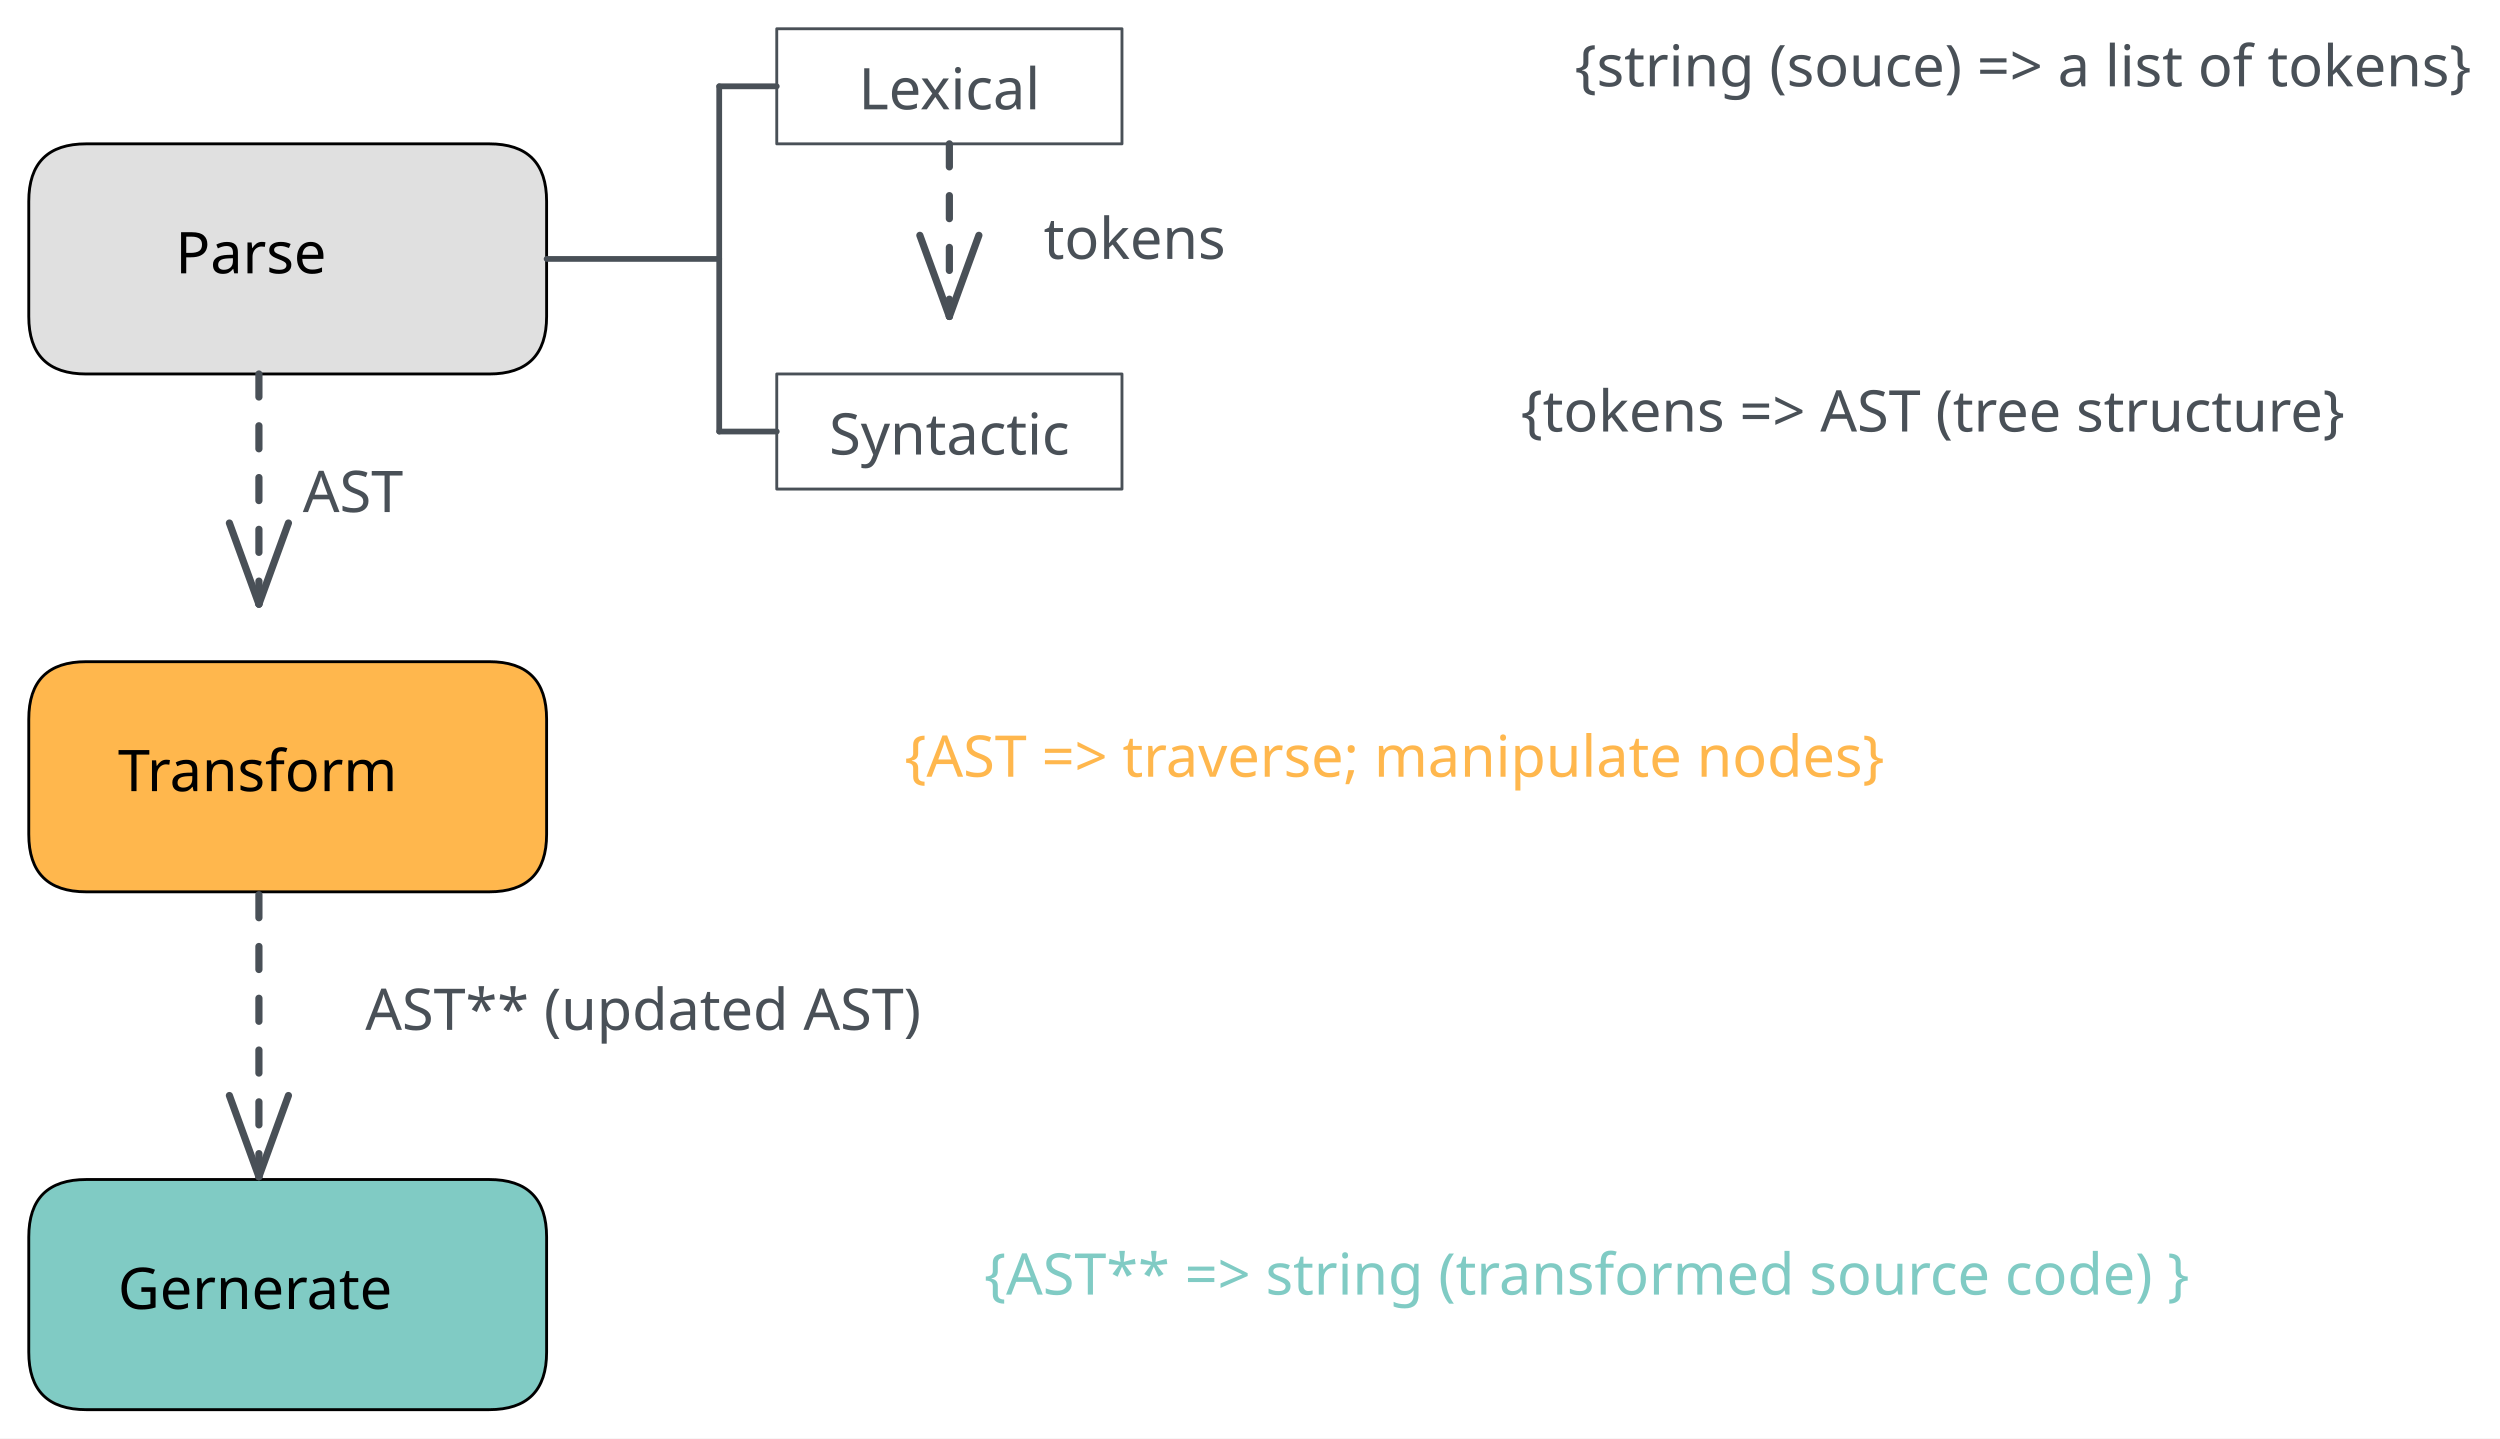
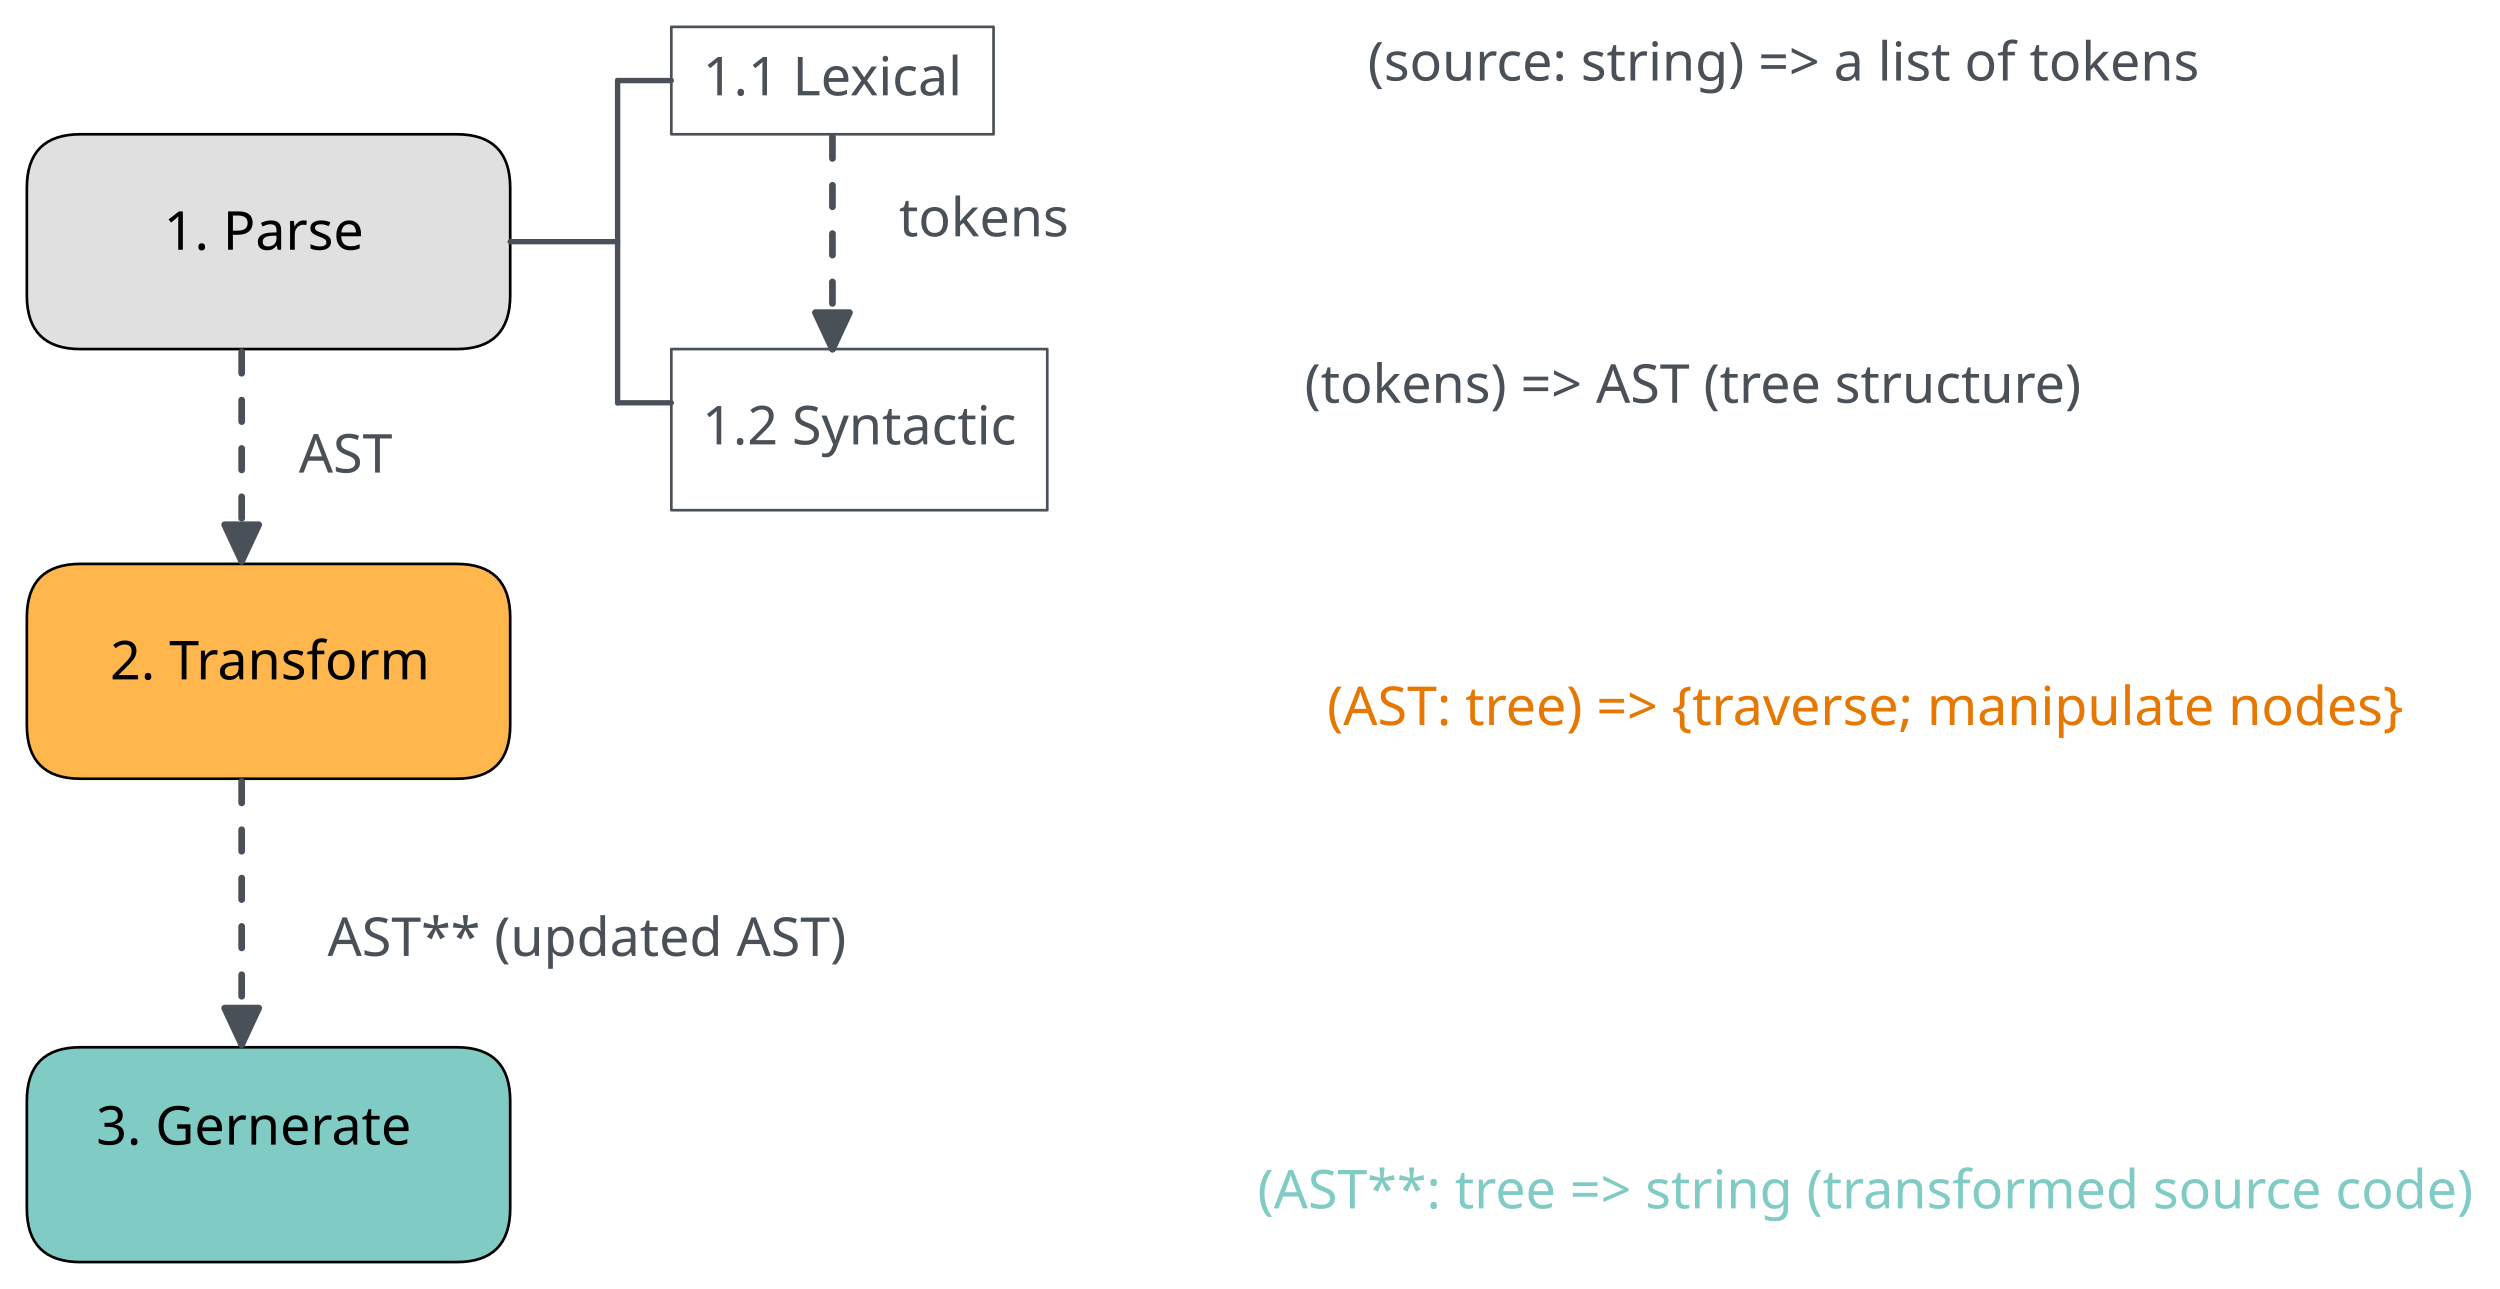
- <svg xmlns="http://www.w3.org/2000/svg" version="1.1" viewBox="0 0 869 500" width="2607" height="1500">
+ <svg xmlns="http://www.w3.org/2000/svg" version="1.1" viewBox="0 0 931 480" width="1862" height="960">
  
-   eyJ2ZXJzaW9uIjoiMSIsImVuY29kaW5nIjoiYnN0cmluZyIsImNvbXByZXNzZWQiOnRydWUsImVuY29kZWQiOiJ4nO1cXGtz2khcdTAwMTb9nl9Beb4kUyHT727N1m6VsTEhfmBcdTAwMWI7Md6dSslCgGyBsCReTuW/b0tcdTAwMTgkhCSEXGY2qVx1MDAxOacqNt163JbOuefe2938eFco7LmTvr73Z2FPXHUwMDFma6ppNG11tPfRa1x1MDAxZuq2Y1g92YX8z441sDX/yI7r9p0///gjOOOTZnWnZ+mm3tV7riOP+6/8XFwo/PD/XHUwMDBm3cfWNVfttU3dP8HvXG5uhZVo45nV8++qXHUwMDEwoCDOIZ1cdTAwMWZgOIfybq7elL0t1XT0oMdr2jtcdTAwMWY3vt7v1ztden9hO6PzXHUwMDA2qbY6wU1bhmnW3YnpXHUwMDFi5VhyIEGf49rWg/7NaLpcdTAwMWTZXHUwMDBiI+1JZ9nWoN3p6Y43eDBvtfqqZrhcdTAwMTPvOiBonT6B8HFjb/go+OydUVxmnzK9+YFlWrZ389+A/1x1MDAxM9z+TtVcdTAwMWXa0oZeMzhGXHUwMDA33r/gmNFsSFwiuG5HN9pcdTAwMWRXNobaXHUwMDFj3X+skCNcdTAwMDVcdMxx0OPdoV9tXHUwMDA2L9hvfbp8OjdKx9w5XHUwMDFjju61YbvS2Vx1MDAxZrG95/6/os+vo9r95+e051x1MDAxYlx1MDAxY1x1MDAxYYT3sVx1MDAxY1x1MDAwNVFcdTAwMThIoTesO72jQ2iPTsfD7/vu0ck9rJTb82stoE61bWu0N+/5uWTaoN9Up1iCjFx1MDAwMqBAyihCfN5vXHUwMDFhvVx1MDAwN+9CgammpT1cdTAwMDTg81t/flxcxPzUzFK1cdAgOi2VzkDt/HpcXO2Y1zi4zsxEV1x1MDAxZrt7i3DgcFx1MDAxMVx1MDAwZZwuvUlcdTAwMTbzXCJcdTAwMTFJwdkmYPS23NkyXHUwMDA0n7FPXHUwMDA1QlxiQIZj3FTIXHUwMDBiRdxcdTAwMTRcIohyKrGTwU1Fsd5cdTAwMWKY5rp4XFw4Z1x1MDAxMZFcdTAwMDHAPGB5XHUwMDBlUbWdkNdtWT23bjz5VoOF1iO1a5jeU8dcdTAwMGLX2DeNtjf6PVNvuVx1MDAwYt7bNaRcdTAwMTLMu12rXHUwMDFmhpOjS1sjd9HkXVTZaleb0UFYttE2eqp5tWB1LL0ySVxuXHUwMDA1Se9KcFx1MDAwNlx1MDAwMGZcbs7wrqZMvq6VXHUwMDA39pfKhTX+2tGbSpU/XVxmLnaFXHUwMDE22SRFvMxcdTAwMTO0WnecNPNcdTAwMGJcboTEXHUwMDEzclx1MDAxMTzzeDbf1rSJe+p+u/zSO6XfjerFY/PK3rqgTCqTRutcdTAwMGK+7YLi4Lvl3MAj3Pi8KUFhcuxK4Fx1MDAxN3JcdEq8VmSJnyBDXHUwMDEwYcpEdrRffv32YHZcdTAwMTSBa8Rm57fNfbc1QDuOdrqomFx1MDAxMNDtwFx1MDAxZPBluIdkd1x1MDAwNneMkfQxXG6B/8A9u16tLUyegVe22nNalt1dJT25lWxccs1cbozJr1tcZkZcdTAwMWLnVFx1MDAxNlxcYIK4XHUwMDEyYHBcdTAwMTWVr0rsblRcdTAwMTaN/lx1MDAxOEyMxzv7kJaLlztO5YhwIfYy5Vx1MDAxMkC700hu5WKcXCJGXHUwMDA1XHJcdTAwMWNsPJO/69wxv1x1MDAxZZ3UXHUwMDFlq5XPV5VzUqrsX//iTEZe9Lld4UpGO+VcdTAwMDJQyLmSXHUwMDE57OObg/PB4fHxabs86ShXg1x1MDAwM2aXhztcdTAwMGX2iG4h8TLdSlx1MDAwNDtgy2AnYkm3XHUwMDEwhYRcdTAwMDNC6JuhfW08bk1ZKrotnb404X+9WG0hZOGUbWtL2JxYqk1JcM/djlx1MDAwMtonXHUwMDE2XHUwMDE2/c4jfDxmZ1xcWS46+GNYgFwiXHUwMDA1i363XHUwMDE48rtpRYc0iEchLFx1MDAwM1x1MDAwM0B5KoRdT0L7qi3xkEDdjqp1XHUwMDA2tp5EXrRcdTAwMDXyhkmQo6SAOFx1MDAxMlxiUWWpeuBTLlHuXHUwMDExhFx1MDAwMFJCs3jAzDVcdTAwMDWiKFxugFxcoTxXjNa3jKgsXHUwMDA1f1x1MDAxNYJcdTAwMDfpf5j//dfH2KNZ0uFLjsRUXHUwMDFk98DqdlxyV47j3LMhaq/jqrZbMnpNo9eO9um9ZkKPf9a+p4xcdTAwMWRdXaKgPC/al8K80vBbr4GKZ7Y6ao+QdVuxn2rZmMdcIsyDaJl6McxcdTAwMGJcdTAwMWa2XHUwMDEx7v0mmNBcdTAwMTWWRzJ3kHXQq8d5uW8s7Ui0cUY7XGYxwVxmkI1W8jzWXHUwMDExgWTMXHUwMDE56MxbsW7haImhX5Z28Yxcbs1fJb5jiGVcdTAwMTYlXGKA2YtcIlx1MDAxN41cdTAwMDfWgvUvxTq8M+xvtSugOie7o1Dx4WWqZ9mUOM88XHUwMDE0SlxyXHUwMDBlnkkpgOBMYSC+XHUwMDBluIXI8Zl5XG5QXHUwMDAyNKzBvHz4zsibdVx1MDAxOLBcdTAwMWRfgFYpcC7iwcRqJCVcblx1MDAwNoyj7LyrXl6OMLhng75GajXDKVx1MDAxZVx1MDAxYq0vv1x1MDAxYe/emHRcdTAwMTAzyjhEXHRp3dZYhzlcdTAwMTa58rV/WFdIijJcdTAwMWKuc9w67l+ZpcHBUC9WhzdogpajzOVJZU7YXHUwMDAyJouQLEeZJMTMfNPKf7swk1xiIahQlupY3iNn0cZgXG5SoVx1MDAxOFx1MDAwMLTR1G5aJFGUMM9zTFx1MDAxN/+QQ5fsKrx3rIGmfyj8+z9cdTAwMDW1YFx1MDAxYY5bsFpcdTAwMDVXPpSe83NcdTAwMTOzybZcdTAwMGav8Fx1MDAxM9rmdHKmUaXxrlXGZ+dcdTAwMTMy1IetYbf6rdurNfRl3sWU9n1BXHUwMDEw0UAshnwwzpmTNK3ZSn3lTdd1pFx1MDAxMtDxPizneYxcdTAwMDMoKOVxXHUwMDE0xIkrNqQ6XHUwMDAxknFcdTAwMTVAxpp8rPNccmGoXHUwMDA271x1MDAxZsb1g7NquXjRbzVOvvfap9VQSf5j/GWfXHUwMDAxeDOg46all1x1MDAwZdrdyVWjdFPqXGY3sejJl2pcdTAwMDWgMFwiV3uNXHUwMDE0psSPMoNC0VDxe0pcdTAwMTKMlklcdTAwMDJfuvDp70lcdTAwMTJI5Fx1MDAxYpZcdTAwMGY0rlx1MDAxOFx1MDAxMlrmXHUwMDE3XX3JmFwieHjWe3PFkLwp2UynTvSxp1x1MDAxN5uQXCJNmqzbKVrUNZrNsE/PXCJHqyQjqlCz8cRSK9PUMVlaszYveHBcdTAwMTmlXHUwMDAwXG7XmDrunlxmTs+/Nj5cdTAwMTdcdTAwMGav7y+UWpM+3n3Xd4Vcclx0aVdUZbdY7Vgl1vPUXHUwMDBiXHUwMDAyySGIc1x1MDAxNDxcIkxea2L4qjx64upcdTAwMWR4XHUwMDA0XHUwMDBm5VZcdTAwMTVcdTAwMWSicaVtxquFz6eVXCK0Stvib/j6XHUwMDFhtGrCmfBEjihYXGLEQGhKeuXyitSnvKNcdTAwMWOJimw0p9ogR1Zo9Wx6TMFcbqNcdTAwMTjmqE6sokhcdTAwMWHcXHUwMDEwolxmrVx1MDAwMbf8OuNZWp9IbdCkqqy1TmltYYpI0FxuJ1x1MDAxZZWgwMhcXNxSXHUwMDEy5zJcdJMpMlx1MDAxMzj7Llx1MDAwZcFcdTAwMWYvn/qPinYwPtBcdTAwMTDYXHUwMDFmXHUwMDFl49tmXHUwMDFlar1e1Y9Hq+0vk5+lMsmMVji0yjxtXHUwMDExXCJElHjxW/zSpS1V/SjAXGZcbvhqvPoxzd29fH6/flV479q6XpAjXHUwMDFhaO7A1n+uxba1Klx1MDAxMuvUXHUwMDFlVthcdTAwMThLtixZXyTjW0AjI1x1MDAxMTSGXHUwMDAxnDKrzNJg/vq5VFwifZuq09HfpuTHOSFUwNhcXFxuJsZcdTAwMTdcdTAwMThcIsazrcNeL5VaO3CaN29vXpltdFo5iERnXHUwMDFiXHKzZFi+89BcdTAwMDZcdTAwMGKA8F6+2vee3XPDPN7d1HR1uPpcdTAwMTLP6fTta2mcJtE1WtlcdTAwMTaKiH8ovXKJXHUwMDE2XCKQXHUwMDAxXHUwMDA1x9VcdTAwMTChiDbOU1x1MDAwNlxiXHUwMDE0rzqCt0BqwVx1MDAxNbJji0XEq5A6ff9umNSfYORnl1g+eODX9+VcdTAwMDEutVu3XVqFXHUwMDAy1a/LWcqgXHUwMDA0kk9cdTAwMTBzXHUwMDA0OMBhjfFcdTAwMTDPPylcbsBcdTAwMDRCwSjCXHUwMDA0x2xcZsUxK313rD76tlx1MDAwZSC+QCqgXHUwMDAygcxcYmO3fSbWR+UpfvKaaXv6OlE0RoihXFyaPlx1MDAwYoxlpPnrzdJ5RsdyalXqXHRp4mIvglx1MDAxMFx1MDAxNutsmnmsKzekZbXulcMjUNHItX5UcnY79aSh4UfPiPI7urdtndSTXHUwMDA0PjYt9Vx1MDAxNJR7SyjRq2We/tQ3h1x1MDAxNPFXzDy9XFxOpnTSXHUwMDE5eojT/1Xoqj2jPzClVYWe1dSdXHUwMDFkyT4z2JmPc8mbTomQXHUwMDEygvFcdTAwMWGbd0aVmuncYFJv2lx1MDAxZK2PTp3KRNlsvecl4lx1MDAxMs86xlx1MDAxNllXTNlk/dJaKkdZiCfVXHUwMDAzY2XB271CLZViwCjOXHUwMDE1rOZi3rScslx1MDAxM+R6NiWVP5FELjRcdTAwMTeRmFggyGWUJ7LTJ30j4G7SJ5rNQlx1MDAxNp1cdTAwMDbZXHUwMDFjfWKyYmVp+5vMuKBMXHUwMDAx6asuk5ShnlwiUC7yZEyo0r+9orDJhCrJhPR9yCFcdTAwMTOKuWzY8MrPKGO3l1ErXCI4/F3499rTmslT/1x1MDAxMFwi7H0hQfa5XHUwMDE3c6yfnV5qffdWP+1cdTAwMWOxh1x1MDAwM71xe7XzzoQlZs1QRPJmXHUwMDEysWuD67FDmpym05xxKFxipa+r01xmUJxv0U0unZaB5++/XHUwMDE33j+b4c19fNhcdNGOsytcdTAwMTfrUHLWyaSMXHUwMDAwgNdIO1x1MDAxZlx1MDAwMLosnWn18iNcdTAwMTOoczt4dJ7U/V8r7UQpXHUwMDAxcHRr+jppJ4WZvnZFwTLtxFxivtrmomnaSVx1MDAwNFx1MDAwNq+bdkr0yoRutqLZnX3riMTy9NtcdTAwMWFcdTAwMGKaTOs+XHUwMDE0dif/zGzwlIbvntVzT+3366583PPQYm9o6KNS7Df2eD/e+T6JPbro3pv78fPdz/9cdTAwMDMnxsJcdTAwMTkifQ==
+   eyJ2ZXJzaW9uIjoiMSIsImVuY29kaW5nIjoiYnN0cmluZyIsImNvbXByZXNzZWQiOnRydWUsImVuY29kZWQiOiJ4nO1cXGtz2khcdTAwMTb9nl9Beb5kUsHT70e2dquMjVx08Vx1MDAwM9vYsfHulEtcdTAwMDZcdTAwMDGyXHUwMDA1wpJ4OZX/Pi1wkFx1MDAxMJJcdTAwMTBcdTAwMTgwnlx1MDAxZFJcdTAwMTVMd0t9Jd3T59zu2/rxIZPZcYdcdTAwMWR950tmR1x1MDAxZlQ106jZWn/ns1fe023HsNqqXG6NfjtW166OWjZdt+N8+eNcdTAwMGb/iN2q1Vx1MDAxYVx1MDAxZqWbektvu45q91/1O5P5Mfo/0I+tV12t3TD10Vx1MDAwMaMqvytCwoWnVnvUK0OUXGJcbimdNDCcXHUwMDAz1Zur11RtXTNcdTAwMWTdr/GKds5cdTAwMDaV71x1MDAwZnvlZos+nNtO/6xCivWm32ndMM2yOzRHRjmWulx1MDAxML/OcW3rUb82am5T1cJQedxRttVtNNu64108mJRaXHUwMDFkrWq4Q+88wC9cdTAwMWTfgWC7gfqFkf/bO1wiXHUwMDFiPGTc+b5lWrbX+W9g9PG7v9eqj1xyZUO75rfRgffPb9P/dUnCP29TN1x1MDAxYU1XXHUwMDE1XHUwMDA2ylx1MDAxY310WyFHXHUwMDEyXHTMsV/j9dAp1vxcdTAwMDc8Kn2+eD4zckfcOej1XHUwMDFmqr1GobnXZzsv9X+G719Tszsv92lnZHDgXCK8n/mwXHUwMDEzXHUwMDA1XHUwMDFkKfCEdad9eFx1MDAwMO3+yaB3t+dcdTAwMWVcdTAwMWU/wEK+MTnXlNdptm31dyY1P2dM63Zq2tiXIGOYQFxmXGKRXHUwMDEyTepNo/3oncg31bSqj77zjUp/fo72eVdcdTAwMWa4Ue6OaJy7Q8QlQIxynNrfc8XKfoXoNJc7XHUwMDA1pbOrQbFpXuEt93dcdTAwMGWn/Z3Ttbg7l7PeXHUwMDFluPcv3k5cdTAwMDVCXGJAht/M2WPdXHUwMDExIVxuOJUs7I7trmnGOKT/4K22WzaevbtcdTAwMWZcdTAwMThevNJDrWWYw6knPvJUZSnczZxptqNcdTAwMDfvt6OrXkfOKaba75lGw/PmXHUwMDFkU69Pu7lrKIaYVLtWx6+tqv41dTq7WFx1MDAwYl+HZVx1MDAxYlxyo62Zl2FbXHUwMDEyMZbIK0zEXHUwMDAyjSAmpKKW1Di7KuW79rfCuTX43tRrssifz7vnW46zXHUwMDEwr7DXsUq9fs9JbXlWgZBcdTAwMTDgXHUwMDExy1x1MDAxY6DdlqpD98S9vvjWPqF3RvH8qXZpr51VhoVhpf5cct+2QLZ7Zzk38Fx1MDAxMFe+pmOVz0nnXStbIcgp80e5tbBcdTAwMTXlcSCSgGFcdTAwMDYkkKlBdPH9+tFsSoFLxGZnt7U9t95FW1x1MDAwZVwiOk1W4nVcXFx1MDAxNVx1MDAwYlwiXGZnQTRLVlx1MDAxMGPEXHUwMDAwkFx1MDAwNP7dQDTP2Vx1MDAxNVx1MDAxN1LKXHRcYjv72rhcdTAwMTDtZi5tre3ULbu1XHJ8OGXPKziRhVx1MDAwYiecqFxci1x1MDAwMab0b2o8X+bYfT8vKp1cdTAwMDFcdTAwMThcdTAwMWFP9/ZcdTAwMDHNZy+2XHUwMDFjzyFSROR1rChA9b5KlmZFxqnS+4L69zxcdTAwMWHPdzp3zO+Hx6WnYuHrZeGM5Fxue1fvXHUwMDE5z5tcdLUkjvN2SVx1MDAxOVx1MDAxM5DL9FxucHCzf9Y9ODo6aeSHTXnZ3Wd2vrflzk5Czk7Frlx1MDAxYUdcdTAwMDXEkmJcIlSMv1x1MDAxZd9HXHUwMDExkVx1MDAxN51VhIhCwpVcdTAwMWLQN3P+XHUwMDA0umGQXHUwMDEygMPuuTa6wbuZgm4rJlBW/K9cdTAwMWRJOFx1MDAwNE9cdTAwMWQ1YZSqulx1MDAxYd1eXHUwMDAz5YRsSkTgyMZcYlx1MDAwNMLYXHUwMDE4XGZBRFx1MDAxOKZcYqSf7HjgblOCxrGFRaf5XHUwMDA0n47YKZcxXHUwMDEwbGrVZtfW40CINlx1MDAwNkJcbqZBmE2Iw4ikgPJE1LmeXGLoaLZ66LPII1x1MDAxMaQzgzvEkVBySkbDbj14ilx1MDAxYu7T4MlxNdvNXHUwMDE57ZrRboRcdTAwMGbR27WYXHUwMDFhU3PcfavVMlxcZcaZZbTdcIvRefc83mrq2lxmXHUwMDE41Jlj6zre6aZcdTAwMDcp/6+Mf8dHPyZ///k5sjWJa/4h+L0o7lCszlx1MDAxM0JiJfO4P/bPnWPsXbcrKHtqa/1GXHUwMDFmWbdcdTAwMDX7uVx1MDAxNFx1MDAwN7tE5tsg6ELMl4XoVaj7TTChSzaLuFxiwE119WtKnVJcdTAwMDZcdTAwMTGm/2BuKzA31Zot1lxcPd5cdTAwMDUxXHUwMDFhp04hXHUwMDA04dJfIOVSMCmJ9IXCPJBWXFznqH7UuTRz3f2eni32btBwqbmVzYGUXHUwMDAzf5BcdTAwMWGDNCFcdTAwMTh7XHJIXHTyNYY/u+KvOr6gVCliQYWMnltZXHUwMDE3RjFXfLyuKf5pxehZ+nG8ovslo65CIfj3zL//k9EypuG4XHUwMDE5q55x1YW1nUj1XHUwMDE56GJKfdqj27l68ZnK0JXDXHUwMDBlQY5cdTAwMTlcdTAwMTHpJangT1x1MDAxN8+dJ1ndXHUwMDFm7FdcdTAwMTHY61x1MDAxZOHb2rbDTk7Dbk3UiDlLgzqo4kDCmFx1MDAxNNFzIOvDXHUwMDFkVd+bw93YY0duvFe+zHx0bV33fLtbdVWY8vt2YG6ekYl4XHUwMDFiT1x1MDAwMUVq0fhJR0ZcdTAwMDBDXHUwMDEw0/RqNHlFZVx1MDAxNYiraU5TXynkXGJcdTAwMDC7IPBcdFxc7pj45GtcdTAwMTCYXHUwMDE4XHUwMDEy4l3JJcBcdTAwMTIjgChTKlTPwlxiNuRcIoxLhFxiZEDiTdKhN8tcdTAwMGaZWGraJSRZ/enMX+lJxVx1MDAxNFx0QiMgV7ujJ71cdTAwMGJDn0CjhtbxbH4pmCxcdTAwMDFOa+M4XHUwMDEzkteSXHUwMDAzJmSXsmHFKlxcuZdcdTAwMTFaTlipXHUwMDE2zyZ6qPfhYlWCO3YtXHUwMDEzYiakwGCBjIDuI796yHdxrlG/bdFcIlx1MDAxNKh8ld/2cVxikl2oXHUwMDE0J+BcdTAwMDDDwPKidzTfleopXHUwMDEwXGJcdTAwMDWjXGJcdTAwMTOckJXz6mkq/5JcdTAwMTNcdTAwMTY7XHUwMDA1lNDziOiEgcRcdTAwMDHI8X68n/yytc0qK1x1MDAxMl9o7XJdwsKzYynEXCJcdTAwMTCr1Vx1MDAxMYCCIIBRerH+VJY3pG7VXHUwMDFm5MEhKFTJlX6Yc7ZdrE9PZCXlhuqM87lrNjFiXVx1MDAwMTqNWFx1MDAxN1TFR4CgTWt1NeBsMEZW7vol42nfkVx1MDAxMv6hxjLP9/R/ZVpa2+h0TWVdpm3VdOfndsj2XHUwMDA17E1EYdxkMo5cdTAwMDUhXHUwMDE0XHUwMDE0XGJcIlx0Sj9RdV55ZHVY/pYtw3vDvi5dXHUwMDAyzTne+kWcXHUwMDE1zycn0mPg1PGrOFx1MDAwMlxiziRcdTAwMDPz0umyt4dw/+CiZlx1MDAxZndPaWOPXHUwMDE0T2711WRcdTAwMDL9M/HsfVx1MDAxNlx1MDAxM7sornkqXVx1MDAxYrvYXHUwMDEzm1FOJYBcdTAwMTJjkj68Ll5cXPQxeGDdTpWUSoaTPTLq395cdTAwMWI831x1MDAxOJsqmqCMQzQ3s+FcdTAwMWZw+ud97+BM3uKEwoWTKWdAJFx1MDAxN4ylz7qr1PP49GxIenqv3mtcdTAwMTWvW+1SRV9GxW4uXHUwMDExibIwfb5upSdcdTAwMTGiMFxuo2RcdTAwMTakjKtcYoJSPi+XXHUwMDE267XG3Z6du6738lx1MDAwM/Q4vLfQw2lwumZ5XHUwMDE0L1x1MDAxN6dGXHUwMDA2TVx1MDAwMVx1MDAwNynBh8dBef+0mM+ed+qV47t246SYNmG9ctOlg5ql5/ZcdTAwMWKt4WUld5Nr9t4u/E1EXFxcXNBIYrP+mFx1MDAxNFx1MDAwMkKZnlxyo2/llmONhrCG0e765nKCq2lJmetQxVxi3paFeZT4hmhLmpZW33xmp8VcdTAwMWE3YsHMsT7wosOF5m/mplx1MDAwMraMWi3IUNNR5jxqmd2j5Zu5PDfS2O2/mFxiLCRcdTAwMTXpg8vWcffk7Hvla/bg6uFcXJZq9On+7r1x41x1MDAxYSNLXHUwMDE4lSDIXCL0K1x1MDAwNEqRQDwvuNw6anzZl5DvP3PtXHUwMDFlPIHHfL2IXHUwMDBl0KDQMKM5bIS4udQ4j3GjO3x7xlVcdTAwMDNcdTAwMTfGXHUwMDAyL7Ketlx1MDAxNOOyeFxicyFcYqBigU0liVx1MDAwZm9LIVx1MDAxY6LctVx1MDAxMi5ORbhIYskohu+Ub9XIXHUwMDFmXHUwMDE4XHUwMDA318+3KFNcdTAwMWUqKqwqutwo484hrFnGXHJcdTAwMWGaiNXYdFxmXHUwMDExn40hXHUwMDAxXCJSMW56gZw8eG3nKihcdTAwMGK/cEOuL/1cIlx1MDAwMqtcdTAwMDFcdTAwMWT5glXOXHRRKucttfFrUjZcYuRsKaymTNlIVqWZQMpGoOxVXHUwMDE5XHUwMDFhyajMTGdoXHUwMDEwJChcdTAwMGb8n8KId5aiMdVcdTAwMWHLhZrzQPNcdTAwMGbB74WXguPf5oDVoOXp1fTJXHUwMDFi/ULJdG4wKdfsZrWDTpzCUK42bXNccsNW4D1Jo2FLrC9QXGJcYrqkoJ5cdTAwMTGMpeCBXHSV9yMyNp6MkZBcXL3pfIw06dOx+oHIWFx1MDAwMYFcdTAwMDBcdTAwMDNoMSQm7zHeTiSScFJcdTAwMDZcdMdcdTAwMWFrXHUwMDE1XHUwMDEwciZXk0tcdTAwMDIlhlx1MDAxYt1e5G0hhDKQUrd64k+dKLm+XFzN5FdcdTAwMWNk/s9yNaday1WlZVx1MDAxMlx1MDAxOS6cjCdcdTAwMTRzxS9cdTAwMGKkeJlcdTAwMDP99OSi2nFv9ZPmIXvc1yu3l1s/nLDYrEwoQnmZJGTXXG6XtmGqXHUwMDE3pimxz6EglEaT/t+ErPfKl58+ZT6+mOHthojeovFcdTAwMDaZlDN2LSenefw0gLrXTI3vXHUwMDBiJHU9XHUwMDAydJE7rZbzT0yg5m33yXnW9rY7s5Kx6U1cdTAwMTgoQU6H33SxUGZlpJaeyayUmGOGXHUwMDExXFxcItv5XHUwMDE1uSBKv1O62czKT5/GuYpequJ4b5+3z+jlzUbKpcf7/jJVq7Ytu6JcdTAwMTY1eozHXHUwMDBmLyy6o3U6ZVfd9onK2OlcdTAwMTl6P1x1MDAxN/l2MO/jXHUwMDFkP0KzXHUwMDA3XHUwMDFi3XuCP35++PlcdTAwMTeUNs2EIn0=
  <defs>
    <style>
      @font-face {
        font-family: "Virgil";
        src: url("https://excalidraw.com/Virgil.woff2");
      }
      @font-face {
        font-family: "Cascadia";
        src: url("https://excalidraw.com/Cascadia.woff2");
      }
    </style>
  </defs>
-   <rect x="0" y="0" width="869" height="500" fill="#ffffff" />
+   <rect x="0" y="0" width="931" height="480" fill="#ffffff" />
  <g stroke-linecap="round" transform="translate(10 50) rotate(0 90 40)">
    <path d="M20 0 L160 0 L168.75 1.25 L175 5 L177.19 7.81 L179.69 15.31 L180 60 L178.75 68.75 L177.19 72.19 L172.19 77.19 L168.75 78.75 L160 80 L20 80 L11.25 78.75 L5 75 L1.25 68.75 L0.31 64.69 L0.31 15.31 L2.81 7.81 L7.81 2.81 L11.25 1.25 L20 0" stroke="none" stroke-width="0" fill="#e0e0e0" />
    <path d="M20 0 M20 0 C50 0, 80 0, 160 0 M20 0 C60.99 0, 101.99 0, 160 0 M160 0 C173.33 0, 180 6.67, 180 20 M160 0 C173.33 0, 180 6.67, 180 20 M180 20 C180 30.68, 180 41.35, 180 60 M180 20 C180 33.84, 180 47.67, 180 60 M180 60 C180 73.33, 173.33 80, 160 80 M180 60 C180 73.33, 173.33 80, 160 80 M160 80 C109.14 80, 58.28 80, 20 80 M160 80 C131.36 80, 102.71 80, 20 80 M20 80 C6.67 80, 0 73.33, 0 60 M20 80 C6.67 80, 0 73.33, 0 60 M0 60 C0 45.19, 0 30.38, 0 20 M0 60 C0 50.58, 0 41.16, 0 20 M0 20 C0 6.67, 6.67 0, 20 0 M0 20 C0 6.67, 6.67 0, 20 0" stroke="#000000" stroke-width="1" fill="none" />
  </g>
-   <g transform="translate(61 75) rotate(0 30 12)">
-     <text x="0" y="20" font-family="Cascadia, Segoe UI Emoji" font-size="20px" fill="#000000" text-anchor="start" style="white-space: pre;" direction="ltr">Parse</text>
+   <g transform="translate(61 75) rotate(0 39.5 12.5)">
+     <text x="0" y="18" font-family="Virgil, Segoe UI Emoji" font-size="20px" fill="#000000" text-anchor="start" style="white-space: pre;" direction="ltr">1. Parse</text>
  </g>
-   <g stroke-linecap="round" transform="translate(10 230) rotate(0 90 40)">
+   <g stroke-linecap="round" transform="translate(10 210) rotate(0 90 40)">
    <path d="M20 0 L160 0 L168.75 1.25 L175 5 L177.19 7.81 L179.69 15.31 L180 60 L178.75 68.75 L177.19 72.19 L172.19 77.19 L168.75 78.75 L160 80 L20 80 L11.25 78.75 L5 75 L1.25 68.75 L0.31 64.69 L0.31 15.31 L2.81 7.81 L7.81 2.81 L11.25 1.25 L20 0" stroke="none" stroke-width="0" fill="#ffb74d" />
    <path d="M20 0 M20 0 C61.35 0, 102.7 0, 160 0 M20 0 C67.73 0, 115.46 0, 160 0 M160 0 C173.33 0, 180 6.67, 180 20 M160 0 C173.33 0, 180 6.67, 180 20 M180 20 C180 30.69, 180 41.39, 180 60 M180 20 C180 29.15, 180 38.29, 180 60 M180 60 C180 73.33, 173.33 80, 160 80 M180 60 C180 73.33, 173.33 80, 160 80 M160 80 C113.93 80, 67.86 80, 20 80 M160 80 C119.75 80, 79.51 80, 20 80 M20 80 C6.67 80, 0 73.33, 0 60 M20 80 C6.67 80, 0 73.33, 0 60 M0 60 C0 50.73, 0 41.47, 0 20 M0 60 C0 50.71, 0 41.41, 0 20 M0 20 C0 6.67, 6.67 0, 20 0 M0 20 C0 6.67, 6.67 0, 20 0" stroke="#000000" stroke-width="1" fill="none" />
  </g>
-   <g transform="translate(41 255) rotate(0 53.5 12)">
-     <text x="0" y="20" font-family="Cascadia, Segoe UI Emoji" font-size="20px" fill="#000000" text-anchor="start" style="white-space: pre;" direction="ltr">Transform</text>
+   <g transform="translate(41 235) rotate(0 65.5 12.5)">
+     <text x="0" y="18" font-family="Virgil, Segoe UI Emoji" font-size="20px" fill="#000000" text-anchor="start" style="white-space: pre;" direction="ltr">2. Transform</text>
  </g>
-   <g stroke-linecap="round" transform="translate(10 410) rotate(0 90 40)">
+   <g stroke-linecap="round" transform="translate(10 390) rotate(0 90 40)">
    <path d="M20 0 L160 0 L168.75 1.25 L175 5 L177.19 7.81 L179.69 15.31 L180 60 L178.75 68.75 L177.19 72.19 L172.19 77.19 L168.75 78.75 L160 80 L20 80 L11.25 78.75 L5 75 L1.25 68.75 L0.31 64.69 L0.31 15.31 L2.81 7.81 L7.81 2.81 L11.25 1.25 L20 0" stroke="none" stroke-width="0" fill="#80cbc4" />
    <path d="M20 0 M20 0 C62.57 0, 105.15 0, 160 0 M20 0 C54.66 0, 89.31 0, 160 0 M160 0 C173.33 0, 180 6.67, 180 20 M160 0 C173.33 0, 180 6.67, 180 20 M180 20 C180 30.75, 180 41.49, 180 60 M180 20 C180 28.86, 180 37.73, 180 60 M180 60 C180 73.33, 173.33 80, 160 80 M180 60 C180 73.33, 173.33 80, 160 80 M160 80 C116.82 80, 73.64 80, 20 80 M160 80 C126.51 80, 93.02 80, 20 80 M20 80 C6.67 80, 0 73.33, 0 60 M20 80 C6.67 80, 0 73.33, 0 60 M0 60 C0 44.15, 0 28.29, 0 20 M0 60 C0 50.27, 0 40.54, 0 20 M0 20 C0 6.67, 6.67 0, 20 0 M0 20 C0 6.67, 6.67 0, 20 0" stroke="#000000" stroke-width="1" fill="none" />
  </g>
-   <g transform="translate(41 435) rotate(0 53 24)">
-     <text x="0" y="20" font-family="Cascadia, Segoe UI Emoji" font-size="20px" fill="#000000" text-anchor="start" style="white-space: pre;" direction="ltr">Gernerate</text>
-     <text x="0" y="44" font-family="Cascadia, Segoe UI Emoji" font-size="20px" fill="#000000" text-anchor="start" style="white-space: pre;" direction="ltr" />
+   <g transform="translate(30 408.2558) rotate(0 64.5 25)">
+     <text x="64.5" y="18" font-family="Virgil, Segoe UI Emoji" font-size="20px" fill="#000000" text-anchor="middle" style="white-space: pre;" direction="ltr">3. Gernerate</text>
+     <text x="64.5" y="43" font-family="Virgil, Segoe UI Emoji" font-size="20px" fill="#000000" text-anchor="middle" style="white-space: pre;" direction="ltr" />
  </g>
  <g stroke-linecap="round">
-     <g transform="translate(190 90) rotate(0 30 0)">
-       <path d="M0 0 C10 0, 50 0, 60 0 M0 0 C10 0, 50 0, 60 0" stroke="#495057" stroke-width="2" fill="none" />
+     <g transform="translate(190 90) rotate(0 20 0)">
+       <path d="M0 0 C6.67 0, 33.33 0, 40 0 M0 0 C6.67 0, 33.33 0, 40 0" stroke="#495057" stroke-width="2" fill="none" />
    </g>
  </g>
  <g stroke-linecap="round">
-     <g transform="translate(250 30) rotate(0 0 60)">
-       <path d="M0 0 C0 20, 0 100, 0 120 M0 0 C0 20, 0 100, 0 120" stroke="#495057" stroke-width="2" fill="none" />
+     <g transform="translate(230 30) rotate(0 0 60)">
+       <path d="M0 0 C0 10, 0 40, 0 60 C0 80, 0 110, 0 120 M0 0 C0 10, 0 40, 0 60 C0 80, 0 110, 0 120" stroke="#495057" stroke-width="2" fill="none" />
    </g>
  </g>
+   <g transform="translate(396 10) rotate(0 211.5 12)">
+     <text x="423" y="20" font-family="Cascadia, Segoe UI Emoji" font-size="20px" fill="#495057" text-anchor="end" style="white-space: pre;" direction="ltr">(source: string) =&gt; a list of tokens</text>
+   </g>
+   <g transform="translate(399 130) rotate(0 188 12)">
+     <text x="376" y="20" font-family="Cascadia, Segoe UI Emoji" font-size="20px" fill="#495057" text-anchor="end" style="white-space: pre;" direction="ltr">(tokens) =&gt; AST (tree structure)</text>
+   </g>
  <g stroke-linecap="round">
-     <g transform="translate(250 30) rotate(0 10 0)">
+     <g transform="translate(90 131) rotate(0 -1.9895196601282805e-13 39)">
+       <path d="M0 0 C0 13, 0 65, 0 78" stroke="#495057" stroke-width="2.5" fill="none" stroke-dasharray="8 10" />
+     </g>
+     <g transform="translate(90 131) rotate(0 -1.9895196601282805e-13 39)">
+       <path d="M0 78 L-6.34 64.41 L6.34 64.41 L0 78" stroke="none" stroke-width="0" fill="#495057" fill-rule="evenodd" />
+       <path d="M0 78 C-2.12 73.45, -4.25 68.89, -6.34 64.41 M-6.34 64.41 C-1.83 64.41, 2.68 64.41, 6.34 64.41 M6.34 64.41 C4.58 68.17, 2.83 71.93, 0 78 M0 78 C0 78, 0 78, 0 78" stroke="#495057" stroke-width="2.5" fill="none" />
+     </g>
+   </g>
+   <g transform="translate(104.1372 157.9903) rotate(0 21 12.5)">
+     <text x="42" y="18" font-family="Virgil, Segoe UI Emoji" font-size="20px" fill="#495057" text-anchor="end" style="white-space: pre;" direction="ltr">AST</text>
+   </g>
+   <g transform="translate(390 250) rotate(0 252.5 12)">
+     <text x="505" y="20" font-family="Cascadia, Segoe UI Emoji" font-size="20px" fill="#e67700" text-anchor="end" style="white-space: pre;" direction="ltr">(AST: tree) =&gt; {traverse; manipulate nodes}</text>
+   </g>
+   <g stroke-linecap="round">
+     <g transform="translate(230 30) rotate(0 10 0)">
      <path d="M0 0 C3.33 0, 16.67 0, 20 0 M0 0 C3.33 0, 16.67 0, 20 0" stroke="#495057" stroke-width="2" fill="none" />
    </g>
  </g>
  <g stroke-linecap="round">
-     <g transform="translate(250 150) rotate(0 10 0)">
+     <g transform="translate(230 150) rotate(0 10 0)">
      <path d="M0 0 C3.33 0, 16.67 0, 20 0 M0 0 C3.33 0, 16.67 0, 20 0" stroke="#495057" stroke-width="2" fill="none" />
    </g>
  </g>
-   <g transform="translate(436 10) rotate(0 211.5 12)">
-     <text x="423" y="20" font-family="Cascadia, Segoe UI Emoji" font-size="20px" fill="#495057" text-anchor="end" style="white-space: pre;" direction="ltr">{string (souce) =&gt; a list of tokens}</text>
-   </g>
-   <g stroke-linecap="round" transform="translate(270 10) rotate(0 60 20)">
+   <g stroke-linecap="round" transform="translate(250 10) rotate(0 60 20)">
    <path d="M0 0 C31.78 0, 63.57 0, 120 0 M0 0 C33.61 0, 67.22 0, 120 0 M120 0 C120 10.23, 120 20.47, 120 40 M120 0 C120 14.59, 120 29.18, 120 40 M120 40 C83.24 40, 46.47 40, 0 40 M120 40 C92.45 40, 64.91 40, 0 40 M0 40 C0 31.67, 0 23.34, 0 0 M0 40 C0 31.54, 0 23.08, 0 0" stroke="#495057" stroke-width="1" fill="none" />
  </g>
-   <g transform="translate(275 18) rotate(0 55 12)">
-     <text x="55" y="20" font-family="Cascadia, Segoe UI Emoji" font-size="20px" fill="#495057" text-anchor="middle" style="white-space: pre;" direction="ltr">Lexical</text>
+   <g transform="translate(255 17.5) rotate(0 55 12.5)">
+     <text x="55" y="18" font-family="Virgil, Segoe UI Emoji" font-size="20px" fill="#495057" text-anchor="middle" style="white-space: pre;" direction="ltr">1.1 Lexical</text>
  </g>
-   <g stroke-linecap="round" transform="translate(270 130) rotate(0 60 20)">
-     <path d="M0 0 C27.29 0, 54.57 0, 120 0 M0 0 C45.35 0, 90.69 0, 120 0 M120 0 C120 9.4, 120 18.8, 120 40 M120 0 C120 9.16, 120 18.32, 120 40 M120 40 C74.2 40, 28.39 40, 0 40 M120 40 C95.79 40, 71.59 40, 0 40 M0 40 C0 26.69, 0 13.38, 0 0 M0 40 C0 28.82, 0 17.63, 0 0" stroke="#495057" stroke-width="1" fill="none" />
+   <g stroke-linecap="round" transform="translate(250 130) rotate(0 70 30)">
+     <path d="M0 0 C31.83 0, 63.67 0, 140 0 M0 0 C52.9 0, 105.81 0, 140 0 M140 0 C140 14.1, 140 28.2, 140 60 M140 0 C140 13.74, 140 27.48, 140 60 M140 60 C86.56 60, 33.13 60, 0 60 M140 60 C111.76 60, 83.52 60, 0 60 M0 60 C0 40.04, 0 20.07, 0 0 M0 60 C0 43.23, 0 26.45, 0 0" stroke="#495057" stroke-width="1" fill="none" />
  </g>
-   <g transform="translate(275 138) rotate(0 55 12)">
-     <text x="55" y="20" font-family="Cascadia, Segoe UI Emoji" font-size="20px" fill="#495057" text-anchor="middle" style="white-space: pre;" direction="ltr">Syntactic</text>
-   </g>
-   <g transform="translate(450 130) rotate(0 182.5 12)">
-     <text x="365" y="20" font-family="Cascadia, Segoe UI Emoji" font-size="20px" fill="#495057" text-anchor="end" style="white-space: pre;" direction="ltr">{tokens =&gt; AST (tree structure}</text>
+   <g transform="translate(255 147.5) rotate(0 65 12.5)">
+     <text x="65" y="18" font-family="Virgil, Segoe UI Emoji" font-size="20px" fill="#495057" text-anchor="middle" style="white-space: pre;" direction="ltr">1.2 Syntactic</text>
  </g>
  <g stroke-linecap="round">
-     <g transform="translate(330 50) rotate(0 0 30)">
-       <path d="M0 0 C0 10, 0 50, 0 60" stroke="#495057" stroke-width="2.5" fill="none" stroke-dasharray="8 10" />
+     <g transform="translate(310 51) rotate(0 0 39.5)">
+       <path d="M0 0 C0 6.5, 0 25.83, 0 39 C0 52.17, 0 72.33, 0 79" stroke="#495057" stroke-width="2.5" fill="none" stroke-dasharray="8 10" />
    </g>
-     <g transform="translate(330 50) rotate(0 0 30)">
-       <path d="M-10.26 31.81 C-7.76 38.69, -5.25 45.57, 0 60" stroke="#495057" stroke-width="2.5" fill="none" />
-     </g>
-     <g transform="translate(330 50) rotate(0 0 30)">
-       <path d="M10.26 31.81 C7.76 38.69, 5.25 45.57, 0 60" stroke="#495057" stroke-width="2.5" fill="none" />
+     <g transform="translate(310 51) rotate(0 0 39.5)">
+       <path d="M0 79 L-6.34 65.41 L6.34 65.41 L0 79" stroke="none" stroke-width="0" fill="#495057" fill-rule="evenodd" />
+       <path d="M0 79 C-1.55 75.68, -3.09 72.36, -6.34 65.41 M-6.34 65.41 C-2.2 65.41, 1.95 65.41, 6.34 65.41 M6.34 65.41 C4.27 69.85, 2.19 74.29, 0 79 M0 79 C0 79, 0 79, 0 79" stroke="#495057" stroke-width="2.5" fill="none" />
    </g>
  </g>
+   <g transform="translate(334 70) rotate(0 32 12.5)">
+     <text x="64" y="18" font-family="Virgil, Segoe UI Emoji" font-size="20px" fill="#495057" text-anchor="end" style="white-space: pre;" direction="ltr">tokens</text>
+   </g>
  <g stroke-linecap="round">
-     <g transform="translate(90 130) rotate(0 0 40)">
-       <path d="M0 0 C0 13.33, 0 66.67, 0 80" stroke="#495057" stroke-width="2.5" fill="none" stroke-dasharray="8 10" />
+     <g transform="translate(90 291) rotate(0 0 49)">
+       <path d="M0 0 C0 16.33, 0 81.67, 0 98" stroke="#495057" stroke-width="2.5" fill="none" stroke-dasharray="8 10" />
    </g>
-     <g transform="translate(90 130) rotate(0 0 40)">
-       <path d="M-10.26 51.81 C-6.82 61.25, -3.39 70.7, 0 80" stroke="#495057" stroke-width="2.5" fill="none" />
-     </g>
-     <g transform="translate(90 130) rotate(0 0 40)">
-       <path d="M10.26 51.81 C6.82 61.25, 3.39 70.7, 0 80" stroke="#495057" stroke-width="2.5" fill="none" />
+     <g transform="translate(90 291) rotate(0 0 49)">
+       <path d="M0 98 L-6.34 84.41 L6.34 84.41 L0 98" stroke="none" stroke-width="0" fill="#495057" fill-rule="evenodd" />
+       <path d="M0 98 C-2.31 93.04, -4.62 88.09, -6.34 84.41 M-6.34 84.41 C-1.86 84.41, 2.61 84.41, 6.34 84.41 M6.34 84.41 C4.65 88.04, 2.95 91.66, 0 98 M0 98 C0 98, 0 98, 0 98" stroke="#495057" stroke-width="2.5" fill="none" />
    </g>
  </g>
-   <g transform="translate(104.1372 157.9903) rotate(0 18 12)">
-     <text x="36" y="20" font-family="Cascadia, Segoe UI Emoji" font-size="20px" fill="#495057" text-anchor="end" style="white-space: pre;" direction="ltr">AST</text>
+   <g transform="translate(96.13721 337.9903) rotate(0 109.5 12.5)">
+     <text x="219" y="18" font-family="Virgil, Segoe UI Emoji" font-size="20px" fill="#495057" text-anchor="end" style="white-space: pre;" direction="ltr">AST** (updated AST)</text>
  </g>
-   <g transform="translate(244 250) rotate(0 205.5 12)">
-     <text x="411" y="20" font-family="Cascadia, Segoe UI Emoji" font-size="20px" fill="#ffb74d" text-anchor="end" style="white-space: pre;" direction="ltr">{AST =&gt; traverse; manipulate nodes}</text>
-   </g>
-   <g transform="translate(354 70) rotate(0 36 12)">
-     <text x="72" y="20" font-family="Cascadia, Segoe UI Emoji" font-size="20px" fill="#495057" text-anchor="end" style="white-space: pre;" direction="ltr">tokens</text>
-   </g>
-   <g stroke-linecap="round">
-     <g transform="translate(90 311) rotate(0 0 49)">
-       <path d="M0 0 C0 16.33, 0 81.67, 0 98" stroke="#495057" stroke-width="2.5" fill="none" stroke-dasharray="8 10" />
-     </g>
-     <g transform="translate(90 311) rotate(0 0 49)">
-       <path d="M-10.26 69.81 C-6.52 80.09, -2.78 90.36, 0 98" stroke="#495057" stroke-width="2.5" fill="none" />
-     </g>
-     <g transform="translate(90 311) rotate(0 0 49)">
-       <path d="M10.26 69.81 C6.52 80.09, 2.78 90.36, 0 98" stroke="#495057" stroke-width="2.5" fill="none" />
-     </g>
-   </g>
-   <g transform="translate(96.13721 337.9903) rotate(0 112 12)">
-     <text x="224" y="20" font-family="Cascadia, Segoe UI Emoji" font-size="20px" fill="#495057" text-anchor="end" style="white-space: pre;" direction="ltr">AST** (updated AST)</text>
-   </g>
-   <g transform="translate(244 430) rotate(0 258.5 12)">
-     <text x="517" y="20" font-family="Cascadia, Segoe UI Emoji" font-size="20px" fill="#80cbc4" text-anchor="end" style="white-space: pre;" direction="ltr">{AST** =&gt; string (transformed source code) }</text>
+   <g transform="translate(357 430) rotate(0 282 12)">
+     <text x="564" y="20" font-family="Cascadia, Segoe UI Emoji" font-size="20px" fill="#80cbc4" text-anchor="end" style="white-space: pre;" direction="ltr">(AST**: tree =&gt; string (transformed source code)</text>
  </g>
</svg>
